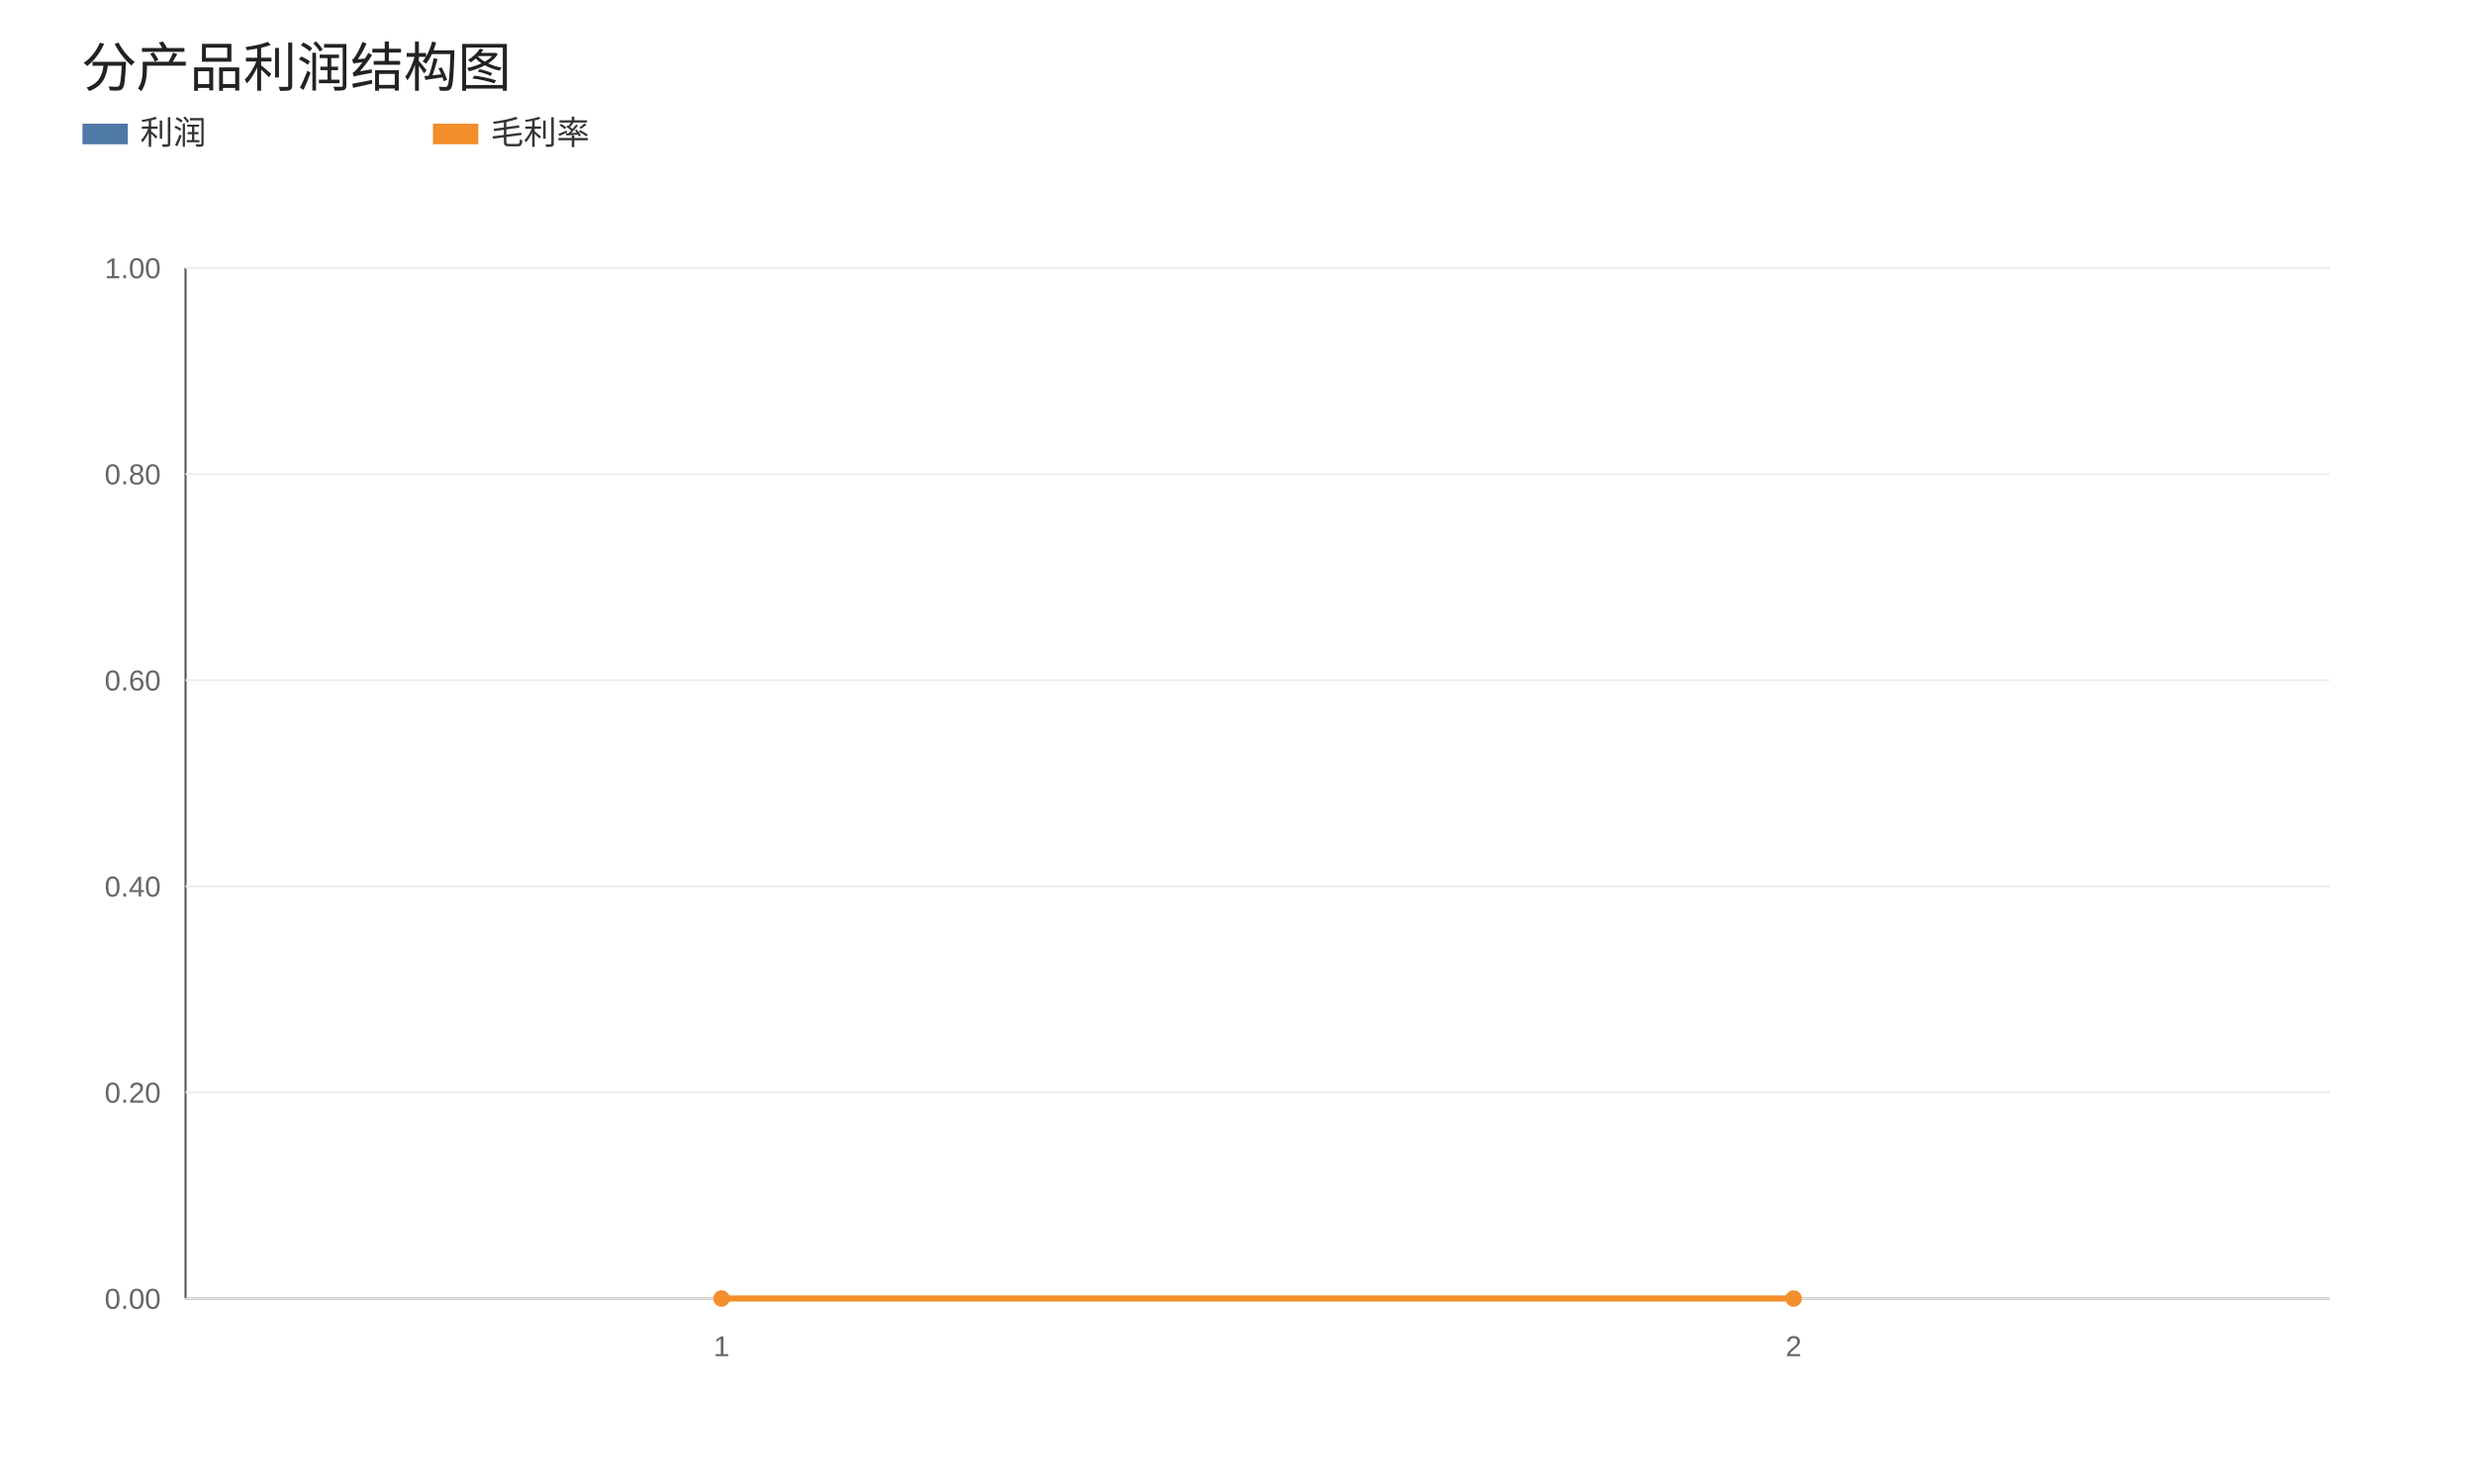
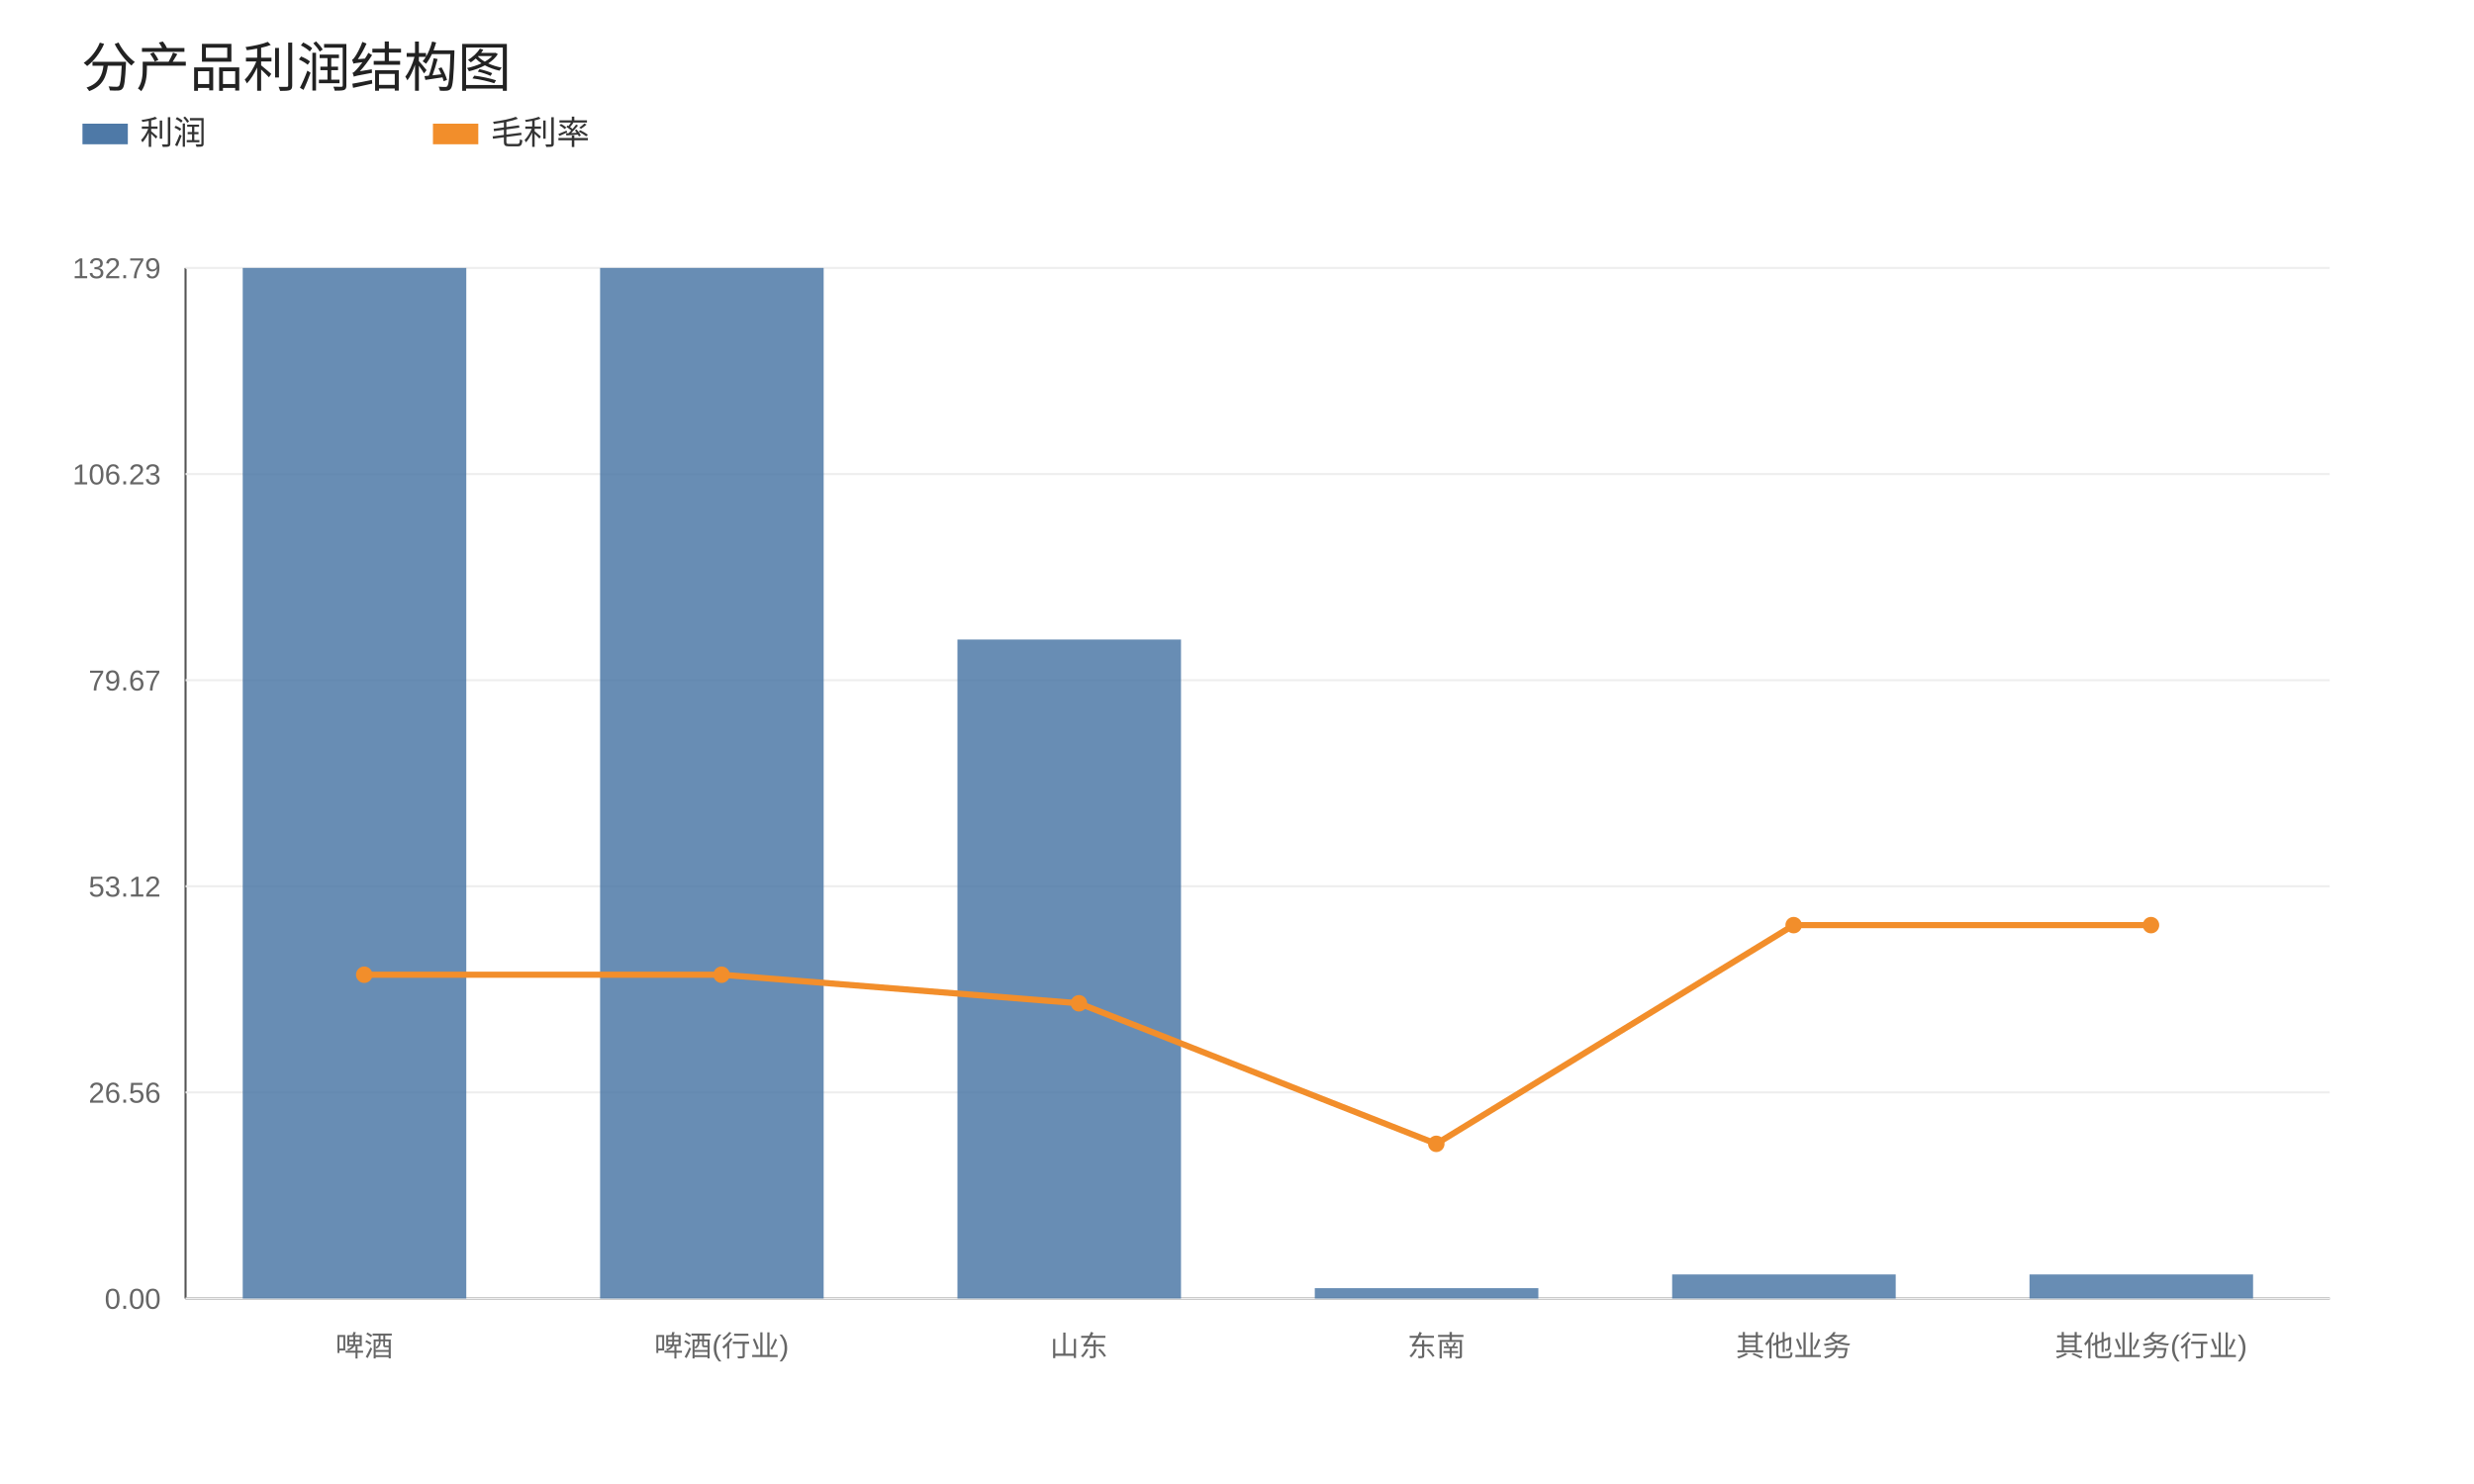
<svg xmlns="http://www.w3.org/2000/svg" width="1200" height="720" viewBox="0 0 1200 720">
  <rect x="0" y="0" width="100%" height="100%" fill="#ffffff" />
  <text x="40" y="42" font-size="26" font-family="Arial, PingFang SC, Microsoft YaHei, sans-serif" fill="#222">分产品利润结构图</text>
  <rect x="40" y="60" width="22" height="10" fill="#4E79A7" />
  <text x="68" y="70" font-size="16" font-family="Arial, PingFang SC, Microsoft YaHei, sans-serif" fill="#333">利润</text>
  <rect x="210" y="60" width="22" height="10" fill="#F28E2B" />
  <text x="238" y="70" font-size="16" font-family="Arial, PingFang SC, Microsoft YaHei, sans-serif" fill="#333">毛利率</text>
  <line x1="90" y1="130" x2="90" y2="630" stroke="#555" stroke-width="1" />
  <line x1="90" y1="630.0" x2="1130" y2="630.0" stroke="#555" stroke-width="1" />
  <line x1="90" y1="630.0" x2="1130" y2="630.0" stroke="#eee" stroke-width="1" />
  <text x="78" y="635.0" text-anchor="end" font-size="14" font-family="Arial, PingFang SC, Microsoft YaHei, sans-serif" fill="#666">0.00</text>
  <line x1="90" y1="530.0" x2="1130" y2="530.0" stroke="#eee" stroke-width="1" />
-   <text x="78" y="535.0" text-anchor="end" font-size="14" font-family="Arial, PingFang SC, Microsoft YaHei, sans-serif" fill="#666">0.20</text>
+   <text x="78" y="535.0" text-anchor="end" font-size="14" font-family="Arial, PingFang SC, Microsoft YaHei, sans-serif" fill="#666">26.56</text>
  <line x1="90" y1="430.0" x2="1130" y2="430.0" stroke="#eee" stroke-width="1" />
-   <text x="78" y="435.0" text-anchor="end" font-size="14" font-family="Arial, PingFang SC, Microsoft YaHei, sans-serif" fill="#666">0.40</text>
-   <line x1="90" y1="330.0" x2="1130" y2="330.0" stroke="#eee" stroke-width="1" />
-   <text x="78" y="335.0" text-anchor="end" font-size="14" font-family="Arial, PingFang SC, Microsoft YaHei, sans-serif" fill="#666">0.60</text>
+   <text x="78" y="435.0" text-anchor="end" font-size="14" font-family="Arial, PingFang SC, Microsoft YaHei, sans-serif" fill="#666">53.12</text>
+   <line x1="90" y1="330" x2="1130" y2="330" stroke="#eee" stroke-width="1" />
+   <text x="78" y="335" text-anchor="end" font-size="14" font-family="Arial, PingFang SC, Microsoft YaHei, sans-serif" fill="#666">79.67</text>
  <line x1="90" y1="230" x2="1130" y2="230" stroke="#eee" stroke-width="1" />
-   <text x="78" y="235" text-anchor="end" font-size="14" font-family="Arial, PingFang SC, Microsoft YaHei, sans-serif" fill="#666">0.80</text>
+   <text x="78" y="235" text-anchor="end" font-size="14" font-family="Arial, PingFang SC, Microsoft YaHei, sans-serif" fill="#666">106.23</text>
  <line x1="90" y1="130.0" x2="1130" y2="130.0" stroke="#eee" stroke-width="1" />
-   <text x="78" y="135.0" text-anchor="end" font-size="14" font-family="Arial, PingFang SC, Microsoft YaHei, sans-serif" fill="#666">1.00</text>
-   <text x="350.0" y="658" text-anchor="middle" font-size="14" font-family="Arial, PingFang SC, Microsoft YaHei, sans-serif" fill="#666">1</text>
-   <text x="870.0" y="658" text-anchor="middle" font-size="14" font-family="Arial, PingFang SC, Microsoft YaHei, sans-serif" fill="#666">2</text>
-   <rect x="173.20" y="630.00" width="325.31" height="0.00" fill="#4E79A7" opacity="0.85" />
-   <rect x="693.20" y="630.00" width="325.31" height="0.00" fill="#4E79A7" opacity="0.85" />
-   <polyline fill="none" stroke="#F28E2B" stroke-width="3" points="350.00,630.00 870.00,630.00" />
-   <circle cx="350.00" cy="630.00" r="4" fill="#F28E2B" />
-   <circle cx="870.00" cy="630.00" r="4" fill="#F28E2B" />
+   <text x="78" y="135.0" text-anchor="end" font-size="14" font-family="Arial, PingFang SC, Microsoft YaHei, sans-serif" fill="#666">132.79</text>
+   <text x="176.667" y="658" text-anchor="middle" font-size="14" font-family="Arial, PingFang SC, Microsoft YaHei, sans-serif" fill="#666">啤酒</text>
+   <text x="350.0" y="658" text-anchor="middle" font-size="14" font-family="Arial, PingFang SC, Microsoft YaHei, sans-serif" fill="#666">啤酒(行业)</text>
+   <text x="523.333" y="658" text-anchor="middle" font-size="14" font-family="Arial, PingFang SC, Microsoft YaHei, sans-serif" fill="#666">山东</text>
+   <text x="696.667" y="658" text-anchor="middle" font-size="14" font-family="Arial, PingFang SC, Microsoft YaHei, sans-serif" fill="#666">东南</text>
+   <text x="870.0" y="658" text-anchor="middle" font-size="14" font-family="Arial, PingFang SC, Microsoft YaHei, sans-serif" fill="#666">其他业务</text>
+   <text x="1043.333" y="658" text-anchor="middle" font-size="14" font-family="Arial, PingFang SC, Microsoft YaHei, sans-serif" fill="#666">其他业务(行业)</text>
+   <rect x="117.73" y="130.00" width="108.44" height="500.00" fill="#4E79A7" opacity="0.85" />
+   <rect x="291.07" y="130.00" width="108.44" height="500.00" fill="#4E79A7" opacity="0.85" />
+   <rect x="464.40" y="310.28" width="108.44" height="319.72" fill="#4E79A7" opacity="0.85" />
+   <rect x="637.73" y="624.99" width="108.44" height="5.01" fill="#4E79A7" opacity="0.85" />
+   <rect x="811.07" y="618.33" width="108.44" height="11.67" fill="#4E79A7" opacity="0.85" />
+   <rect x="984.40" y="618.33" width="108.44" height="11.67" fill="#4E79A7" opacity="0.85" />
+   <polyline fill="none" stroke="#F28E2B" stroke-width="3" points="176.67,472.91 350.00,472.91 523.33,486.77 696.67,554.96 870.00,448.85 1043.33,448.85" />
+   <circle cx="176.67" cy="472.91" r="4" fill="#F28E2B" />
+   <circle cx="350.00" cy="472.91" r="4" fill="#F28E2B" />
+   <circle cx="523.33" cy="486.77" r="4" fill="#F28E2B" />
+   <circle cx="696.67" cy="554.96" r="4" fill="#F28E2B" />
+   <circle cx="870.00" cy="448.85" r="4" fill="#F28E2B" />
+   <circle cx="1043.33" cy="448.85" r="4" fill="#F28E2B" />
</svg>
